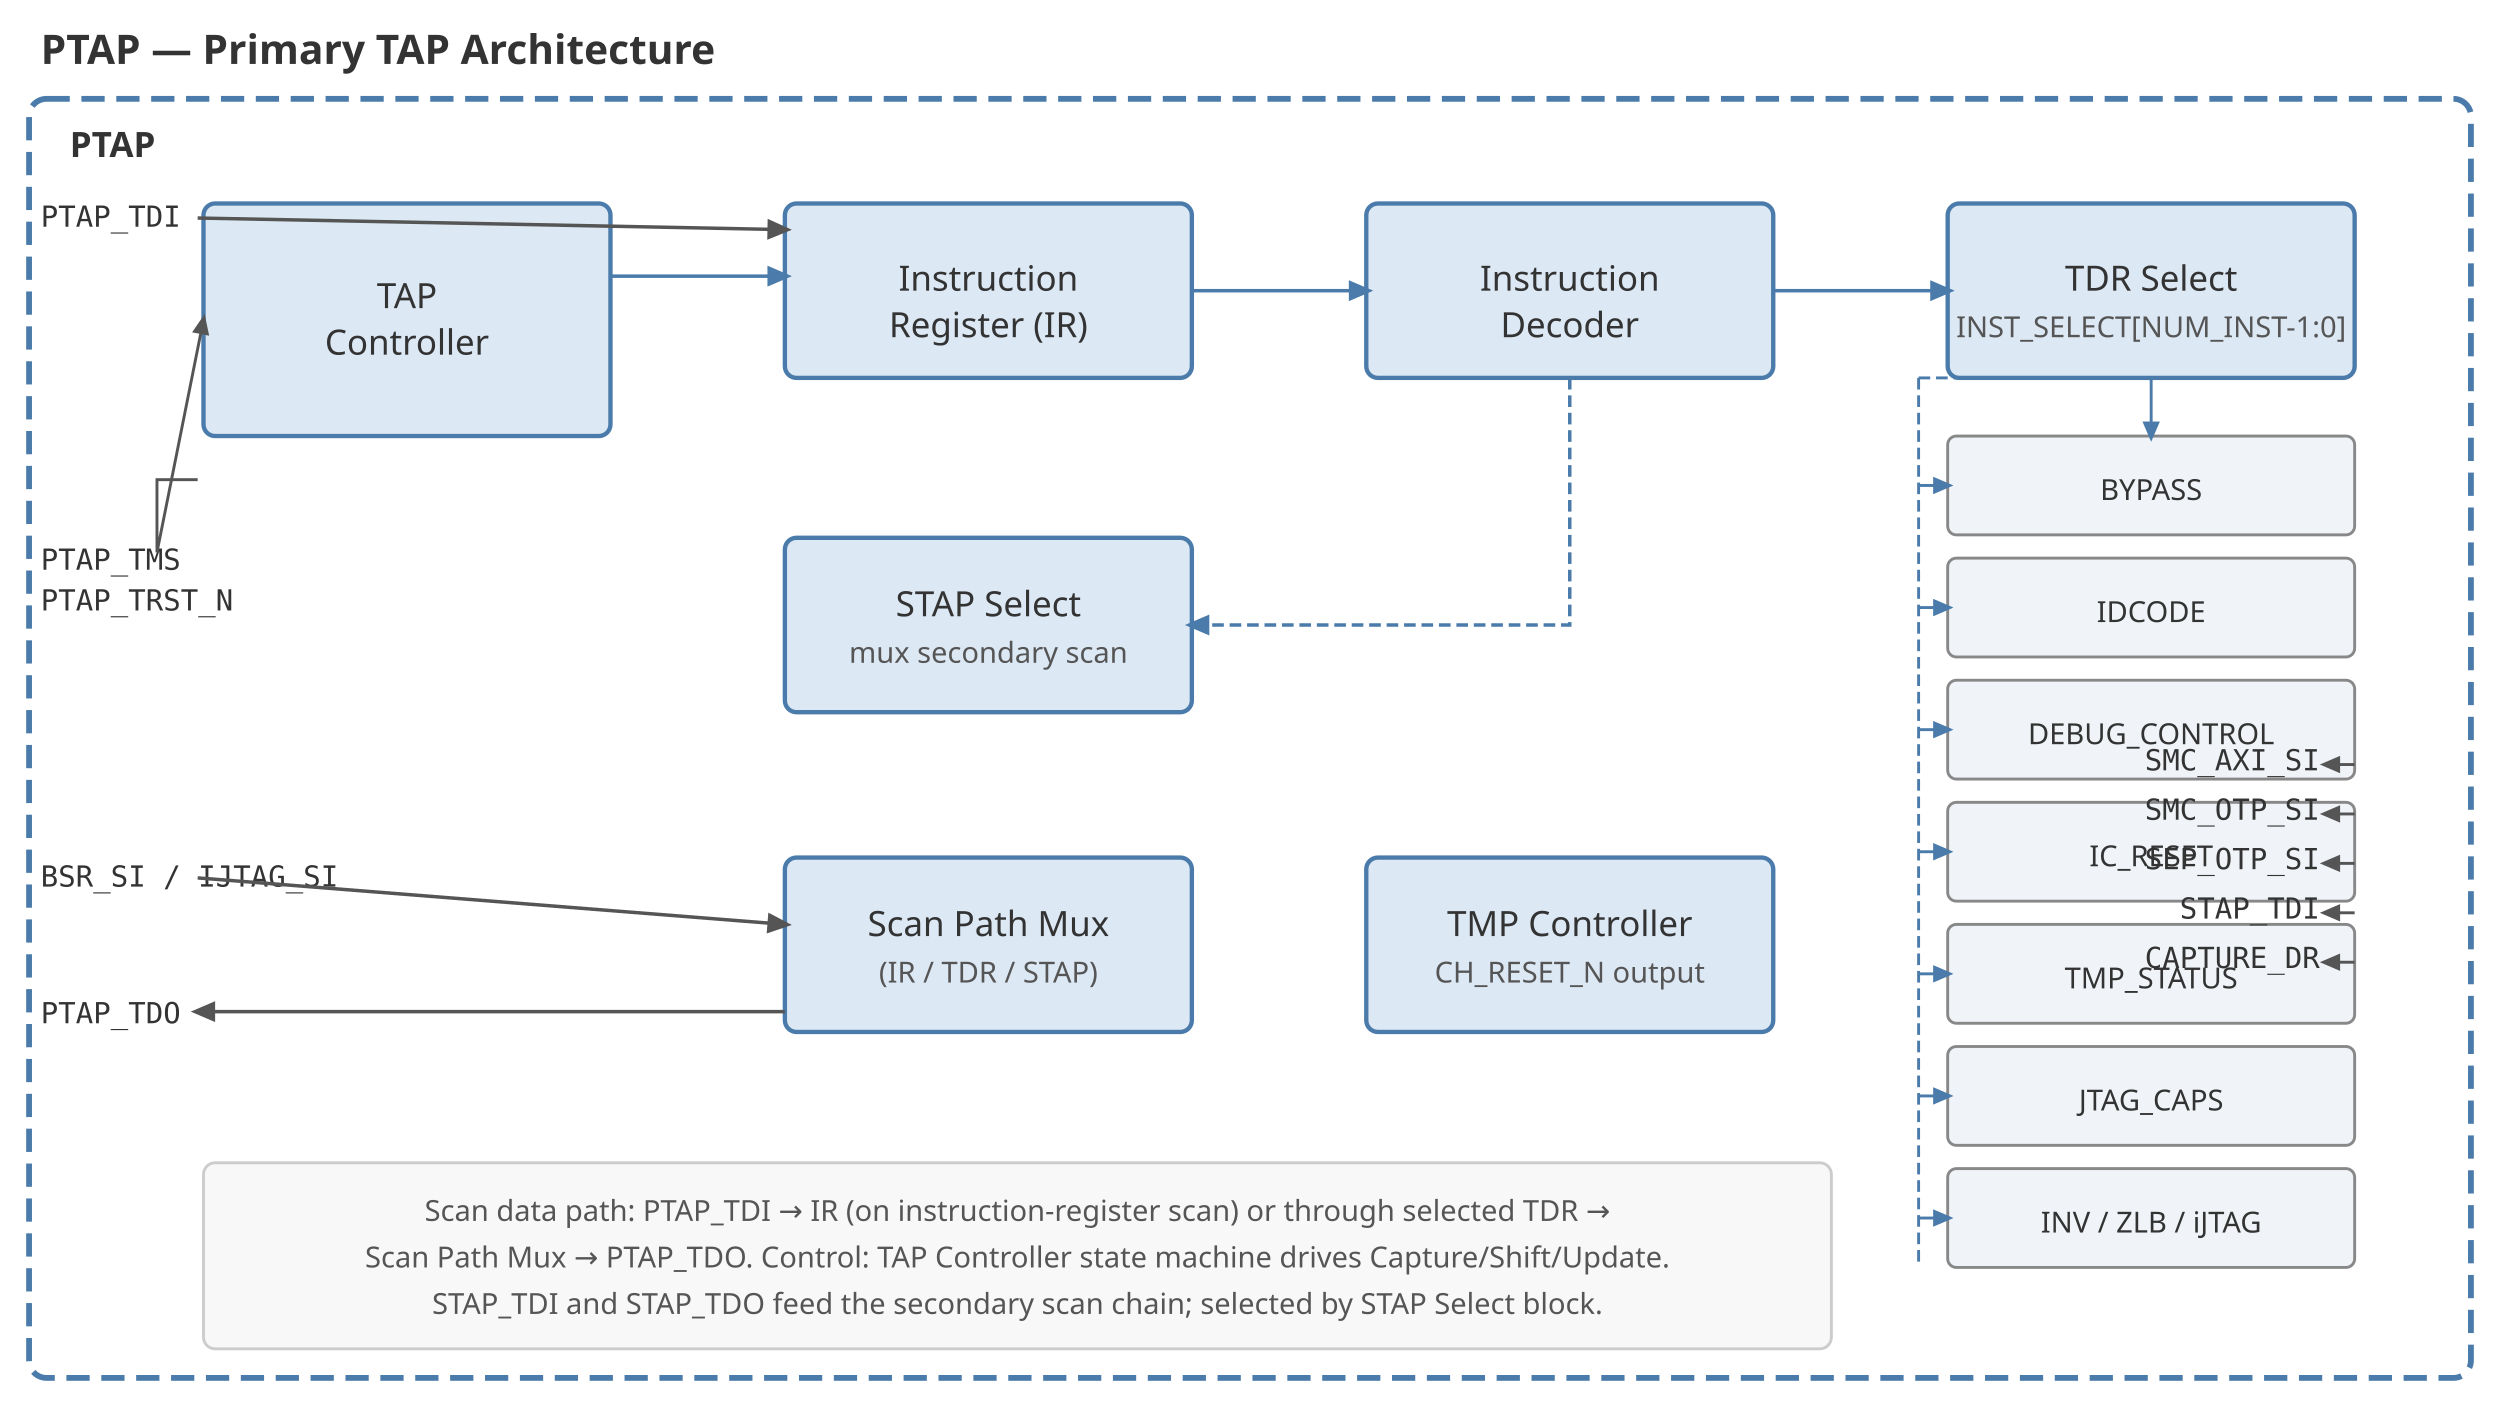
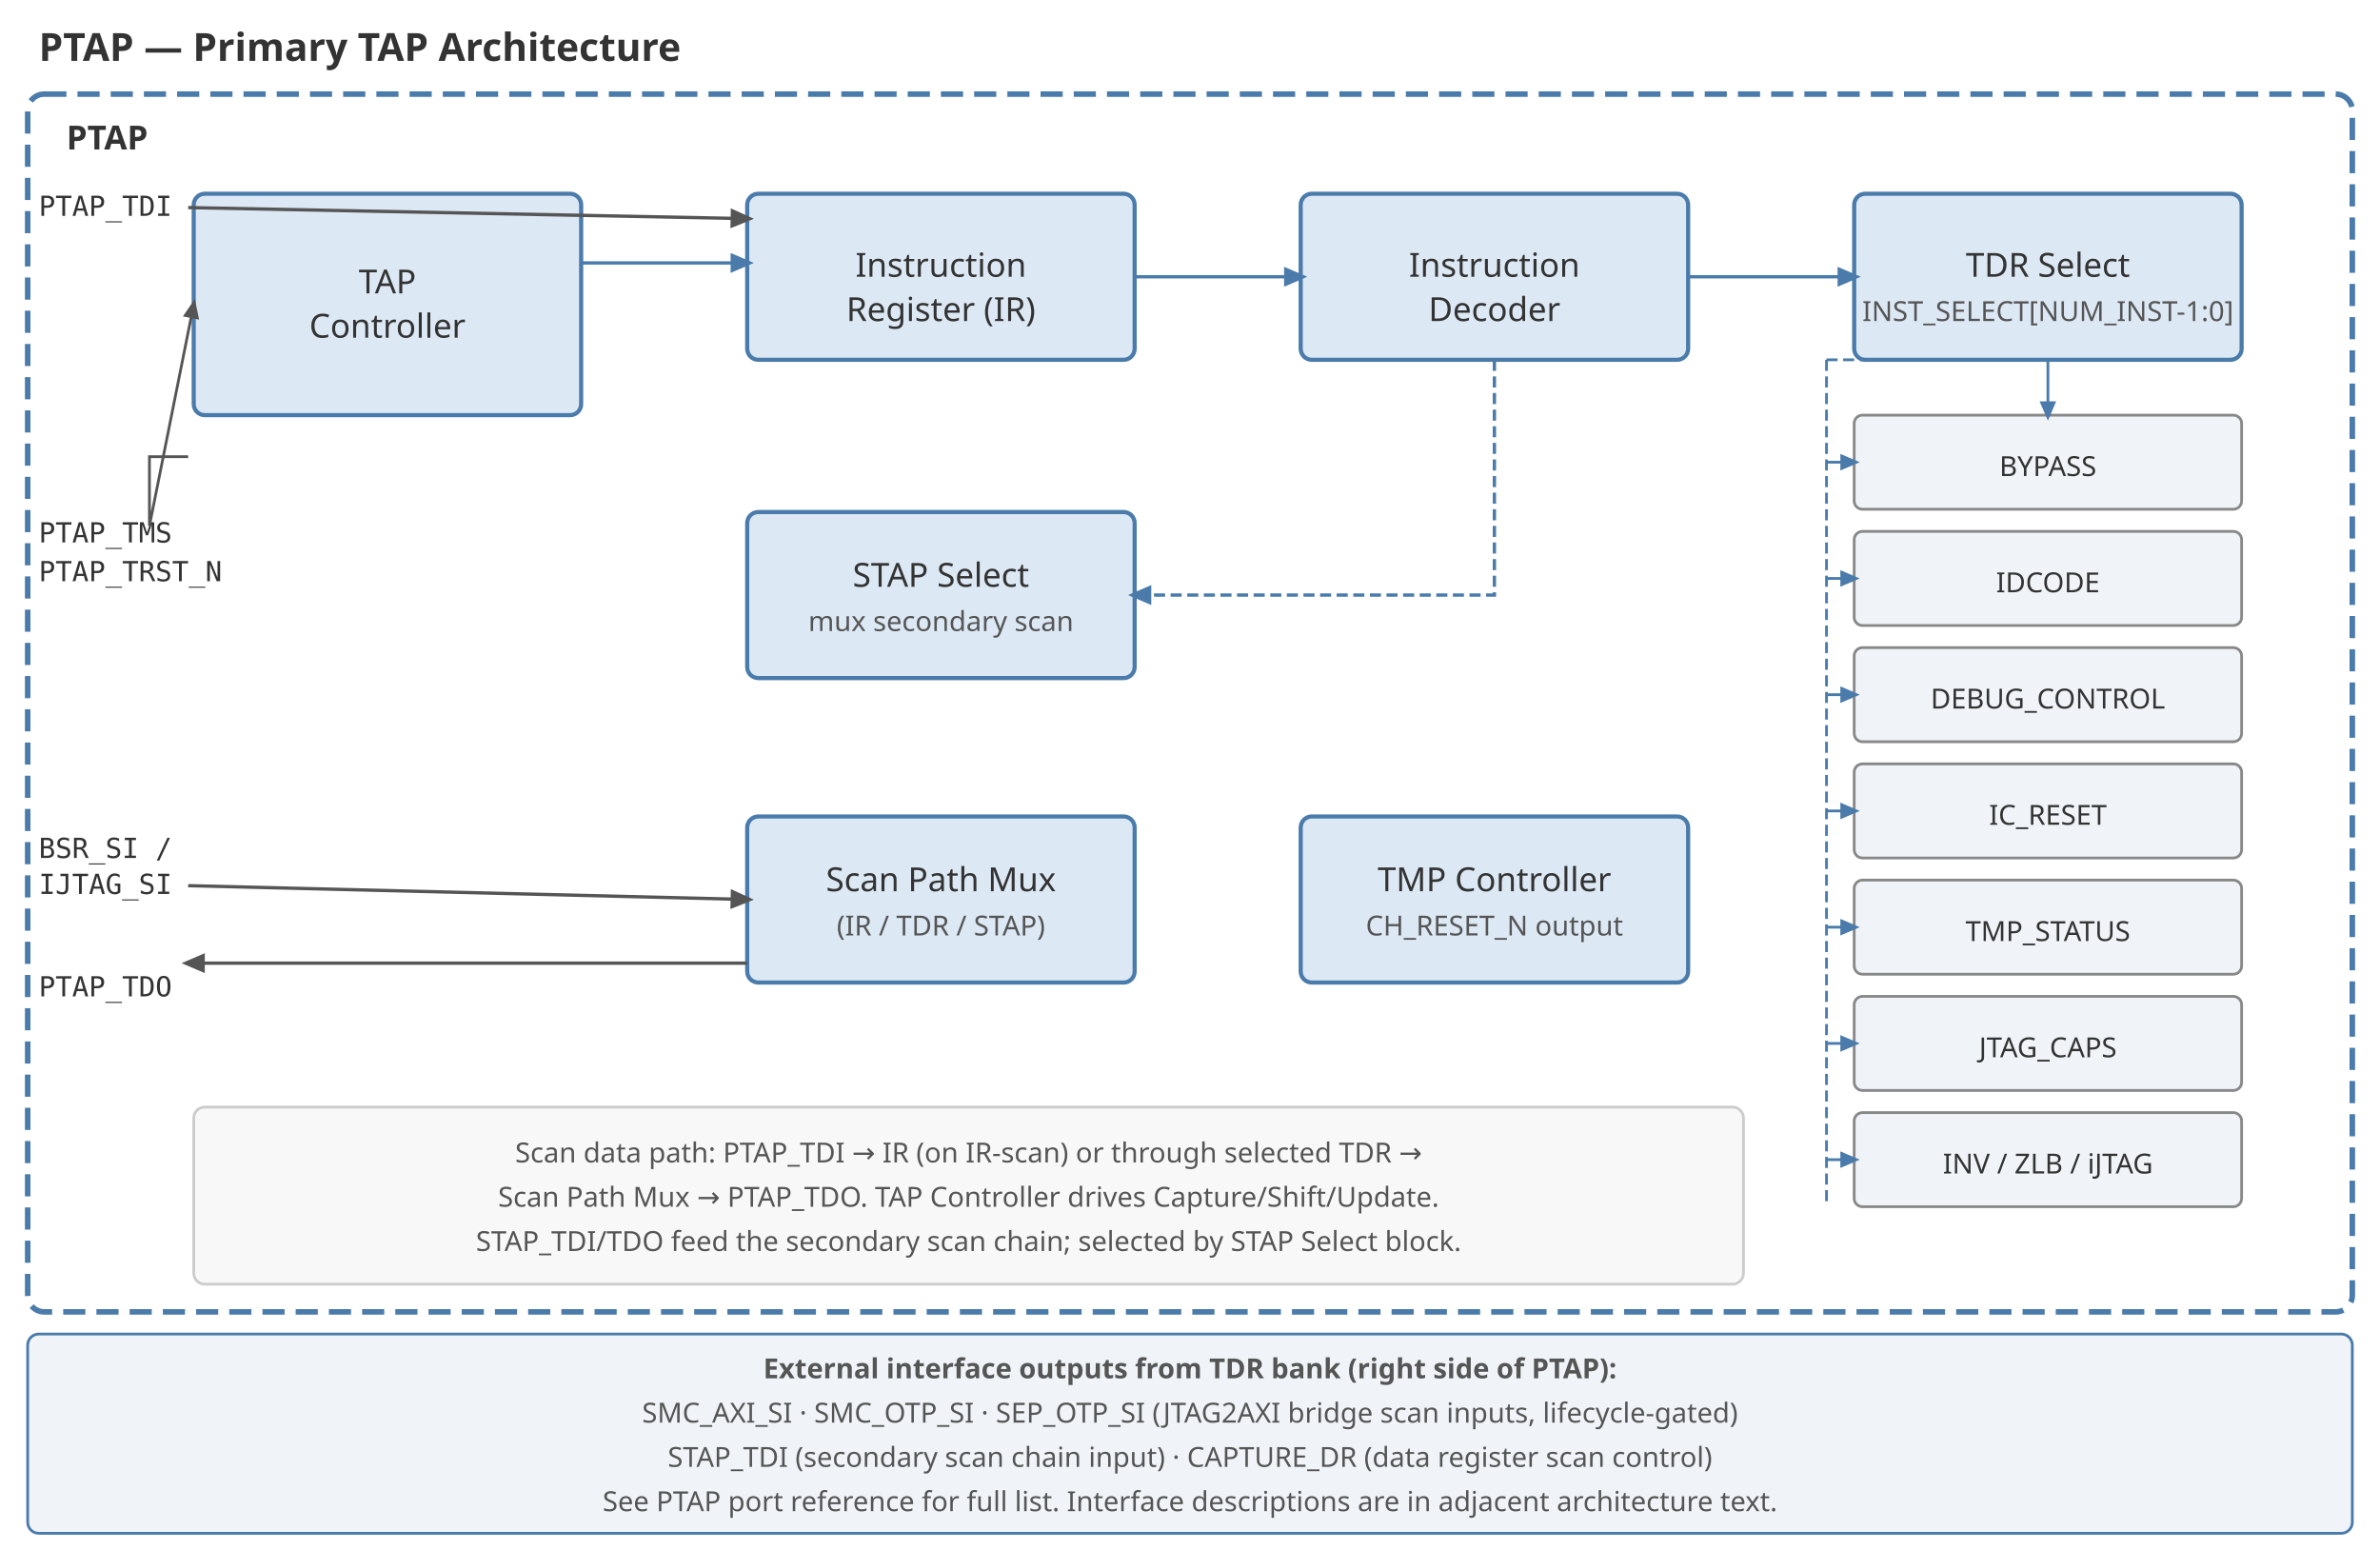
- <svg xmlns="http://www.w3.org/2000/svg" version="1.1" width="860" height="490" viewBox="0 0 860 490">
+ <svg xmlns="http://www.w3.org/2000/svg" version="1.1" width="860" height="560" viewBox="0 0 860 560">
  <defs>
    <style>
      text { font-family: sans-serif; fill: #333333; }
      .title  { font-size: 14px; font-weight: bold; }
      .label  { font-size: 12px; }
      .small  { font-size: 10px; fill: #555555; }
      .port   { font-size: 10px; font-family: monospace; fill: #333333; }
      .reg    { font-size: 10px; fill: #333333; }
    </style>
    <marker id="arr" markerWidth="7" markerHeight="7" refX="5" refY="3" orient="auto">
      <path d="M0,0 L0,6 L7,3 z" fill="#4a7baa" />
    </marker>
    <marker id="arr-g" markerWidth="7" markerHeight="7" refX="5" refY="3" orient="auto">
      <path d="M0,0 L0,6 L7,3 z" fill="#555555" />
    </marker>
  </defs>
  <text x="14" y="22" class="title">PTAP — Primary TAP Architecture</text>
  <rect x="10" y="34" width="840" height="440" rx="6" fill="none" stroke="#4a7baa" stroke-width="2" stroke-dasharray="8 4" />
  <text x="24" y="54" class="label" font-weight="bold" fill="#4a7baa">PTAP</text>
  <rect x="70" y="70" width="140" height="80" rx="4" fill="#dce8f4" stroke="#4a7baa" stroke-width="1.5" />
  <text x="140" y="106" class="label" text-anchor="middle">TAP</text>
  <text x="140" y="122" class="label" text-anchor="middle">Controller</text>
  <text x="14" y="196" class="port">PTAP_TMS</text>
  <text x="14" y="210" class="port">PTAP_TRST_N</text>
  <polyline points="68,165 54,165 54,190 70,110" fill="none" stroke="#555555" stroke-width="1" marker-end="url(#arr-g)" />
  <rect x="270" y="70" width="140" height="60" rx="4" fill="#dce8f4" stroke="#4a7baa" stroke-width="1.5" />
  <text x="340" y="100" class="label" text-anchor="middle">Instruction</text>
  <text x="340" y="116" class="label" text-anchor="middle">Register (IR)</text>
  <line x1="210" y1="95" x2="270" y2="95" stroke="#4a7baa" stroke-width="1.2" marker-end="url(#arr)" />
  <rect x="470" y="70" width="140" height="60" rx="4" fill="#dce8f4" stroke="#4a7baa" stroke-width="1.5" />
  <text x="540" y="100" class="label" text-anchor="middle">Instruction</text>
  <text x="540" y="116" class="label" text-anchor="middle">Decoder</text>
  <line x1="410" y1="100" x2="470" y2="100" stroke="#4a7baa" stroke-width="1.2" marker-end="url(#arr)" />
  <rect x="670" y="70" width="140" height="60" rx="4" fill="#dce8f4" stroke="#4a7baa" stroke-width="1.5" />
  <text x="740" y="100" class="label" text-anchor="middle">TDR Select</text>
  <text x="740" y="116" class="small" text-anchor="middle">INST_SELECT[NUM_INST-1:0]</text>
  <line x1="610" y1="100" x2="670" y2="100" stroke="#4a7baa" stroke-width="1.2" marker-end="url(#arr)" />
  <rect x="670" y="150" width="140" height="34" rx="3" fill="#f0f4f8" stroke="#888888" stroke-width="1" />
  <text x="740" y="172" class="reg" text-anchor="middle">BYPASS</text>
  <rect x="670" y="192" width="140" height="34" rx="3" fill="#f0f4f8" stroke="#888888" stroke-width="1" />
  <text x="740" y="214" class="reg" text-anchor="middle">IDCODE</text>
  <rect x="670" y="234" width="140" height="34" rx="3" fill="#f0f4f8" stroke="#888888" stroke-width="1" />
  <text x="740" y="256" class="reg" text-anchor="middle">DEBUG_CONTROL</text>
  <rect x="670" y="276" width="140" height="34" rx="3" fill="#f0f4f8" stroke="#888888" stroke-width="1" />
  <text x="740" y="298" class="reg" text-anchor="middle">IC_RESET</text>
  <rect x="670" y="318" width="140" height="34" rx="3" fill="#f0f4f8" stroke="#888888" stroke-width="1" />
  <text x="740" y="340" class="reg" text-anchor="middle">TMP_STATUS</text>
  <rect x="670" y="360" width="140" height="34" rx="3" fill="#f0f4f8" stroke="#888888" stroke-width="1" />
  <text x="740" y="382" class="reg" text-anchor="middle">JTAG_CAPS</text>
  <rect x="670" y="402" width="140" height="34" rx="3" fill="#f0f4f8" stroke="#888888" stroke-width="1" />
  <text x="740" y="424" class="reg" text-anchor="middle">INV / ZLB / iJTAG</text>
  <line x1="660" y1="130" x2="660" y2="436" stroke="#4a7baa" stroke-width="1" stroke-dasharray="4 2" />
  <line x1="660" y1="167" x2="670" y2="167" stroke="#4a7baa" stroke-width="1" marker-end="url(#arr)" />
  <line x1="660" y1="209" x2="670" y2="209" stroke="#4a7baa" stroke-width="1" marker-end="url(#arr)" />
  <line x1="660" y1="251" x2="670" y2="251" stroke="#4a7baa" stroke-width="1" marker-end="url(#arr)" />
  <line x1="660" y1="293" x2="670" y2="293" stroke="#4a7baa" stroke-width="1" marker-end="url(#arr)" />
  <line x1="660" y1="335" x2="670" y2="335" stroke="#4a7baa" stroke-width="1" marker-end="url(#arr)" />
  <line x1="660" y1="377" x2="670" y2="377" stroke="#4a7baa" stroke-width="1" marker-end="url(#arr)" />
  <line x1="660" y1="419" x2="670" y2="419" stroke="#4a7baa" stroke-width="1" marker-end="url(#arr)" />
  <line x1="660" y1="130" x2="740" y2="130" stroke="#4a7baa" stroke-width="1" stroke-dasharray="4 2" />
  <line x1="740" y1="130" x2="740" y2="150" stroke="#4a7baa" stroke-width="1" marker-end="url(#arr)" />
  <rect x="270" y="185" width="140" height="60" rx="4" fill="#dce8f4" stroke="#4a7baa" stroke-width="1.5" />
  <text x="340" y="212" class="label" text-anchor="middle">STAP Select</text>
  <text x="340" y="228" class="small" text-anchor="middle">mux secondary scan</text>
  <polyline points="540,130 540,215 410,215" fill="none" stroke="#4a7baa" stroke-width="1.2" stroke-dasharray="4 2" marker-end="url(#arr)" />
  <rect x="270" y="295" width="140" height="60" rx="4" fill="#dce8f4" stroke="#4a7baa" stroke-width="1.5" />
  <text x="340" y="322" class="label" text-anchor="middle">Scan Path Mux</text>
  <text x="340" y="338" class="small" text-anchor="middle">(IR / TDR / STAP)</text>
  <rect x="470" y="295" width="140" height="60" rx="4" fill="#dce8f4" stroke="#4a7baa" stroke-width="1.5" />
  <text x="540" y="322" class="label" text-anchor="middle">TMP Controller</text>
  <text x="540" y="338" class="small" text-anchor="middle">CH_RESET_N output</text>
  <text x="14" y="78" class="port">PTAP_TDI</text>
  <line x1="68" y1="75" x2="270" y2="79" stroke="#555555" stroke-width="1.2" marker-end="url(#arr-g)" />
-   <text x="14" y="305" class="port">BSR_SI / IJTAG_SI</text>
-   <line x1="68" y1="302" x2="270" y2="318" stroke="#555555" stroke-width="1.2" marker-end="url(#arr-g)" />
-   <text x="14" y="352" class="port">PTAP_TDO</text>
+   <text x="14" y="310" class="port">BSR_SI /</text>
+   <text x="14" y="323" class="port">IJTAG_SI</text>
+   <line x1="68" y1="320" x2="270" y2="325" stroke="#555555" stroke-width="1.2" marker-end="url(#arr-g)" />
+   <text x="14" y="360" class="port">PTAP_TDO</text>
  <line x1="270" y1="348" x2="68" y2="348" stroke="#555555" stroke-width="1.2" marker-end="url(#arr-g)" />
-   <text x="798" y="265" class="port" text-anchor="end">SMC_AXI_SI</text>
-   <text x="798" y="282" class="port" text-anchor="end">SMC_OTP_SI</text>
-   <text x="798" y="299" class="port" text-anchor="end">SEP_OTP_SI</text>
-   <text x="798" y="316" class="port" text-anchor="end">STAP_TDI</text>
-   <text x="798" y="333" class="port" text-anchor="end">CAPTURE_DR</text>
-   <line x1="810" y1="263" x2="800" y2="263" stroke="#555555" stroke-width="1" marker-end="url(#arr-g)" />
-   <line x1="810" y1="280" x2="800" y2="280" stroke="#555555" stroke-width="1" marker-end="url(#arr-g)" />
-   <line x1="810" y1="297" x2="800" y2="297" stroke="#555555" stroke-width="1" marker-end="url(#arr-g)" />
-   <line x1="810" y1="314" x2="800" y2="314" stroke="#555555" stroke-width="1" marker-end="url(#arr-g)" />
-   <line x1="810" y1="331" x2="800" y2="331" stroke="#555555" stroke-width="1" marker-end="url(#arr-g)" />
  <rect x="70" y="400" width="560" height="64" rx="4" fill="#f8f8f8" stroke="#cccccc" stroke-width="1" />
  <text x="350" y="420" class="small" text-anchor="middle">
-     Scan data path: PTAP_TDI → IR (on instruction-register scan) or through selected TDR →
+     Scan data path: PTAP_TDI → IR (on IR-scan) or through selected TDR →
  </text>
  <text x="350" y="436" class="small" text-anchor="middle">
-     Scan Path Mux → PTAP_TDO.  Control: TAP Controller state machine drives Capture/Shift/Update.
+     Scan Path Mux → PTAP_TDO.  TAP Controller drives Capture/Shift/Update.
  </text>
  <text x="350" y="452" class="small" text-anchor="middle">
-     STAP_TDI and STAP_TDO feed the secondary scan chain; selected by STAP Select block.
+     STAP_TDI/TDO feed the secondary scan chain; selected by STAP Select block.
+   </text>
+   <rect x="10" y="482" width="840" height="72" rx="4" fill="#f0f4f8" stroke="#4a7baa" stroke-width="1" />
+   <text x="430" y="498" class="small" text-anchor="middle" font-weight="bold">
+     External interface outputs from TDR bank (right side of PTAP):
+   </text>
+   <text x="430" y="514" class="small" text-anchor="middle">
+     SMC_AXI_SI · SMC_OTP_SI · SEP_OTP_SI (JTAG2AXI bridge scan inputs, lifecycle-gated)
+   </text>
+   <text x="430" y="530" class="small" text-anchor="middle">
+     STAP_TDI (secondary scan chain input) · CAPTURE_DR (data register scan control)
+   </text>
+   <text x="430" y="546" class="small" text-anchor="middle">
+     See PTAP port reference for full list. Interface descriptions are in adjacent architecture text.
  </text>
</svg>
